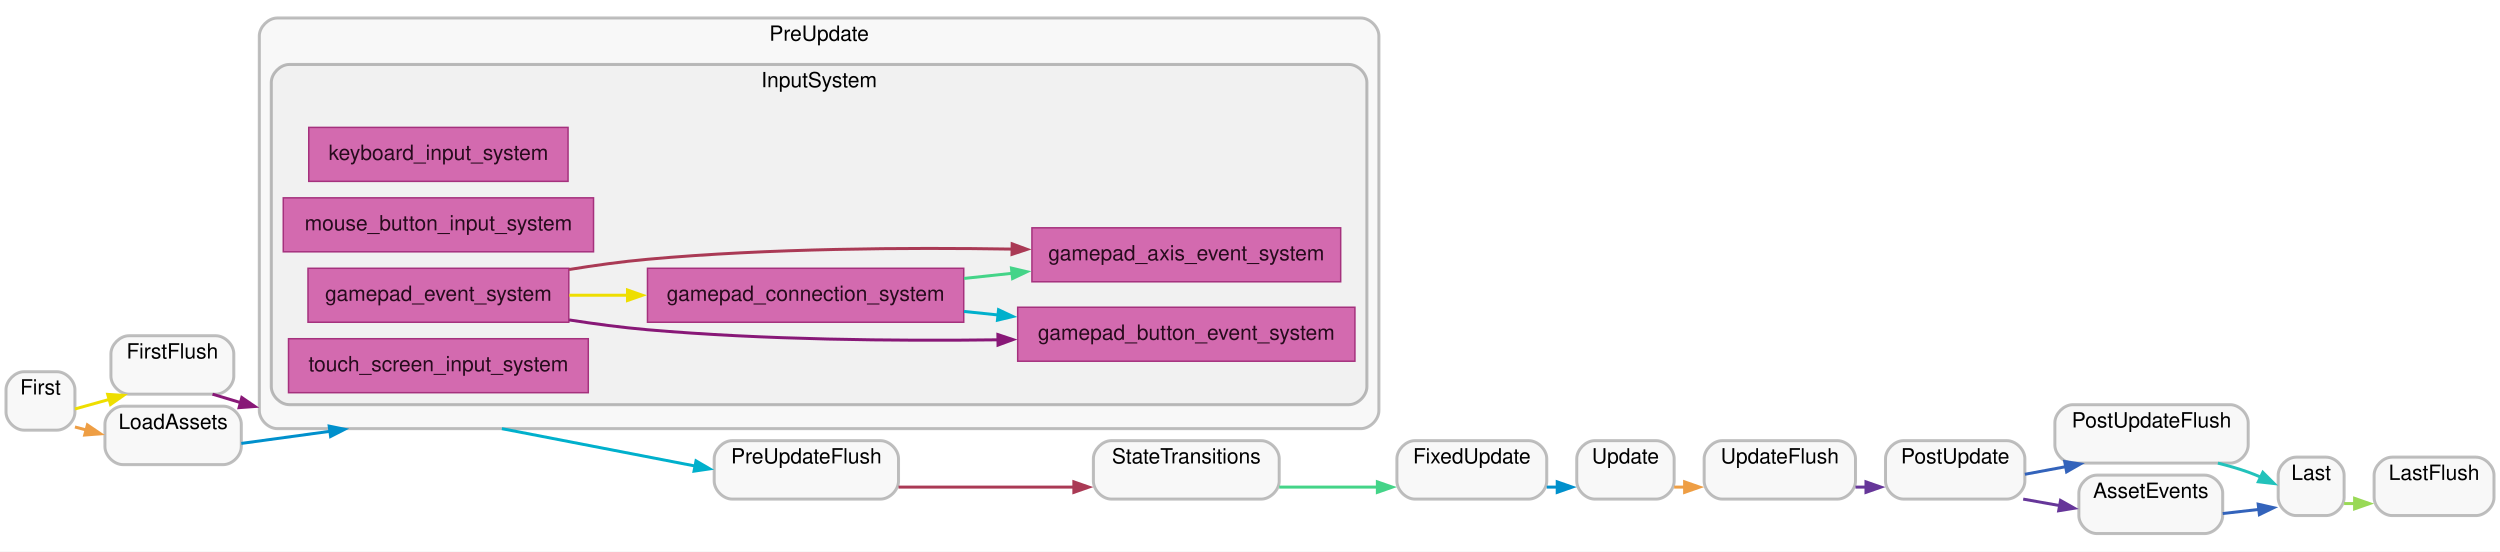
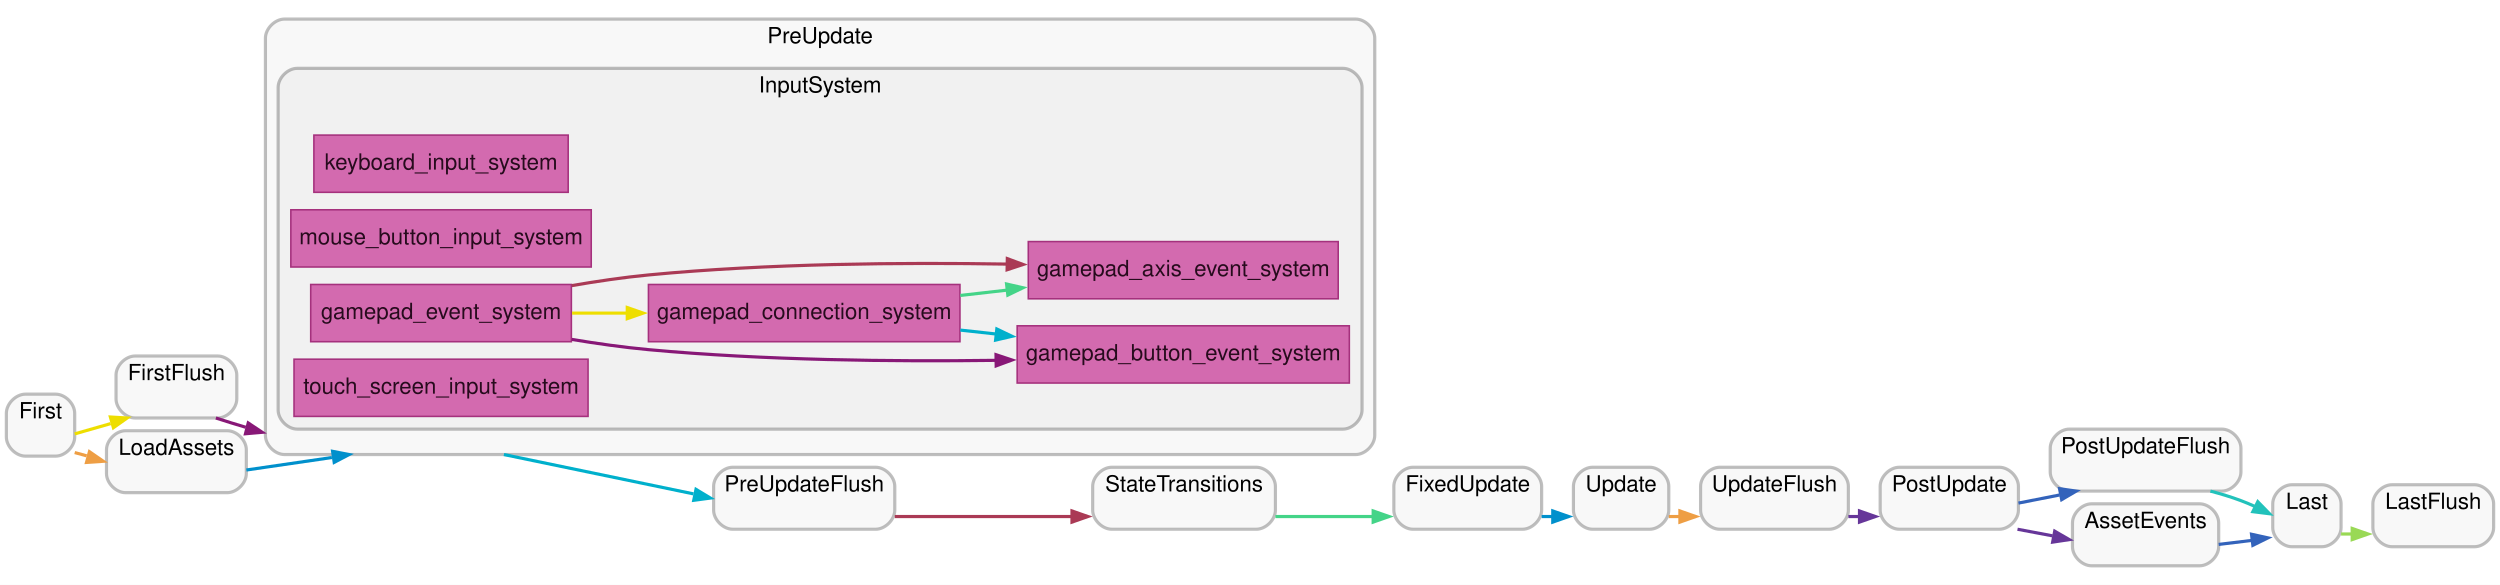
- <svg xmlns="http://www.w3.org/2000/svg" xmlns:xlink="http://www.w3.org/1999/xlink" width="1668pt" height="368pt" viewBox="0.00 0.00 1668.00 368.00">
+ <svg xmlns="http://www.w3.org/2000/svg" xmlns:xlink="http://www.w3.org/1999/xlink" width="1573pt" height="368pt" viewBox="0.00 0.00 1573.00 368.00">
  <g id="graph0" class="graph" transform="scale(1 1) rotate(0) translate(4 364)">
-     <polygon fill="white" stroke="none" points="-4,4 -4,-364 1664,-364 1664,4 -4,4" />
+     <polygon fill="white" stroke="none" points="-4,4 -4,-364 1569,-364 1569,4 -4,4" />
    <g id="clust1" class="cluster">
      <g id="a_clust1">
        <a xlink:title="Update">
-           <path fill="#000000" fill-opacity="0.031" stroke="#000000" stroke-width="2" stroke-opacity="0.251" d="M1060,-31C1060,-31 1101,-31 1101,-31 1107,-31 1113,-37 1113,-43 1113,-43 1113,-58 1113,-58 1113,-64 1107,-70 1101,-70 1101,-70 1060,-70 1060,-70 1054,-70 1048,-64 1048,-58 1048,-58 1048,-43 1048,-43 1048,-37 1054,-31 1060,-31" />
-           <text text-anchor="middle" x="1080.5" y="-54.8" font-family="Helvetica,sans-Serif" font-size="14.00">Update</text>
+           <path fill="#000000" fill-opacity="0.031" stroke="#000000" stroke-width="2" stroke-opacity="0.251" d="M998,-31C998,-31 1034,-31 1034,-31 1040,-31 1046,-37 1046,-43 1046,-43 1046,-58 1046,-58 1046,-64 1040,-70 1034,-70 1034,-70 998,-70 998,-70 992,-70 986,-64 986,-58 986,-58 986,-43 986,-43 986,-37 992,-31 998,-31" />
+           <text text-anchor="middle" x="1016" y="-54.8" font-family="Helvetica,sans-Serif" font-size="14.00">Update</text>
        </a>
      </g>
    </g>
    <g id="clust2" class="cluster">
      <g id="a_clust2">
        <a xlink:title="FirstFlush">
-           <path fill="#000000" fill-opacity="0.031" stroke="#000000" stroke-width="2" stroke-opacity="0.251" d="M82,-101C82,-101 140,-101 140,-101 146,-101 152,-107 152,-113 152,-113 152,-128 152,-128 152,-134 146,-140 140,-140 140,-140 82,-140 82,-140 76,-140 70,-134 70,-128 70,-128 70,-113 70,-113 70,-107 76,-101 82,-101" />
-           <text text-anchor="middle" x="111" y="-124.8" font-family="Helvetica,sans-Serif" font-size="14.00">FirstFlush</text>
+           <path fill="#000000" fill-opacity="0.031" stroke="#000000" stroke-width="2" stroke-opacity="0.251" d="M81,-101C81,-101 133,-101 133,-101 139,-101 145,-107 145,-113 145,-113 145,-128 145,-128 145,-134 139,-140 133,-140 133,-140 81,-140 81,-140 75,-140 69,-134 69,-128 69,-128 69,-113 69,-113 69,-107 75,-101 81,-101" />
+           <text text-anchor="middle" x="107" y="-124.8" font-family="Helvetica,sans-Serif" font-size="14.00">FirstFlush</text>
        </a>
      </g>
    </g>
    <g id="clust3" class="cluster">
      <g id="a_clust3">
        <a xlink:title="PreUpdateFlush">
-           <path fill="#000000" fill-opacity="0.031" stroke="#000000" stroke-width="2" stroke-opacity="0.251" d="M484.5,-31C484.5,-31 583.5,-31 583.5,-31 589.5,-31 595.5,-37 595.5,-43 595.5,-43 595.5,-58 595.5,-58 595.5,-64 589.5,-70 583.5,-70 583.5,-70 484.5,-70 484.5,-70 478.5,-70 472.5,-64 472.5,-58 472.5,-58 472.5,-43 472.5,-43 472.5,-37 478.5,-31 484.5,-31" />
-           <text text-anchor="middle" x="534" y="-54.8" font-family="Helvetica,sans-Serif" font-size="14.00">PreUpdateFlush</text>
+           <path fill="#000000" fill-opacity="0.031" stroke="#000000" stroke-width="2" stroke-opacity="0.251" d="M457,-31C457,-31 547,-31 547,-31 553,-31 559,-37 559,-43 559,-43 559,-58 559,-58 559,-64 553,-70 547,-70 547,-70 457,-70 457,-70 451,-70 445,-64 445,-58 445,-58 445,-43 445,-43 445,-37 451,-31 457,-31" />
+           <text text-anchor="middle" x="502" y="-54.8" font-family="Helvetica,sans-Serif" font-size="14.00">PreUpdateFlush</text>
        </a>
      </g>
    </g>
    <g id="clust4" class="cluster">
      <g id="a_clust4">
        <a xlink:title="UpdateFlush">
-           <path fill="#000000" fill-opacity="0.031" stroke="#000000" stroke-width="2" stroke-opacity="0.251" d="M1145,-31C1145,-31 1222,-31 1222,-31 1228,-31 1234,-37 1234,-43 1234,-43 1234,-58 1234,-58 1234,-64 1228,-70 1222,-70 1222,-70 1145,-70 1145,-70 1139,-70 1133,-64 1133,-58 1133,-58 1133,-43 1133,-43 1133,-37 1139,-31 1145,-31" />
-           <text text-anchor="middle" x="1183.5" y="-54.8" font-family="Helvetica,sans-Serif" font-size="14.00">UpdateFlush</text>
+           <path fill="#000000" fill-opacity="0.031" stroke="#000000" stroke-width="2" stroke-opacity="0.251" d="M1078,-31C1078,-31 1147,-31 1147,-31 1153,-31 1159,-37 1159,-43 1159,-43 1159,-58 1159,-58 1159,-64 1153,-70 1147,-70 1147,-70 1078,-70 1078,-70 1072,-70 1066,-64 1066,-58 1066,-58 1066,-43 1066,-43 1066,-37 1072,-31 1078,-31" />
+           <text text-anchor="middle" x="1112.5" y="-54.8" font-family="Helvetica,sans-Serif" font-size="14.00">UpdateFlush</text>
        </a>
      </g>
    </g>
    <g id="clust5" class="cluster">
      <g id="a_clust5">
        <a xlink:title="PostUpdateFlush">
-           <path fill="#000000" fill-opacity="0.031" stroke="#000000" stroke-width="2" stroke-opacity="0.251" d="M1379,-55C1379,-55 1484,-55 1484,-55 1490,-55 1496,-61 1496,-67 1496,-67 1496,-82 1496,-82 1496,-88 1490,-94 1484,-94 1484,-94 1379,-94 1379,-94 1373,-94 1367,-88 1367,-82 1367,-82 1367,-67 1367,-67 1367,-61 1373,-55 1379,-55" />
-           <text text-anchor="middle" x="1431.5" y="-78.8" font-family="Helvetica,sans-Serif" font-size="14.00">PostUpdateFlush</text>
+           <path fill="#000000" fill-opacity="0.031" stroke="#000000" stroke-width="2" stroke-opacity="0.251" d="M1298,-55C1298,-55 1394,-55 1394,-55 1400,-55 1406,-61 1406,-67 1406,-67 1406,-82 1406,-82 1406,-88 1400,-94 1394,-94 1394,-94 1298,-94 1298,-94 1292,-94 1286,-88 1286,-82 1286,-82 1286,-67 1286,-67 1286,-61 1292,-55 1298,-55" />
+           <text text-anchor="middle" x="1346" y="-78.8" font-family="Helvetica,sans-Serif" font-size="14.00">PostUpdateFlush</text>
        </a>
      </g>
    </g>
    <g id="clust6" class="cluster">
      <g id="a_clust6">
        <a xlink:title="LastFlush">
-           <path fill="#000000" fill-opacity="0.031" stroke="#000000" stroke-width="2" stroke-opacity="0.251" d="M1592,-20C1592,-20 1648,-20 1648,-20 1654,-20 1660,-26 1660,-32 1660,-32 1660,-47 1660,-47 1660,-53 1654,-59 1648,-59 1648,-59 1592,-59 1592,-59 1586,-59 1580,-53 1580,-47 1580,-47 1580,-32 1580,-32 1580,-26 1586,-20 1592,-20" />
-           <text text-anchor="middle" x="1620" y="-43.8" font-family="Helvetica,sans-Serif" font-size="14.00">LastFlush</text>
+           <path fill="#000000" fill-opacity="0.031" stroke="#000000" stroke-width="2" stroke-opacity="0.251" d="M1501,-20C1501,-20 1553,-20 1553,-20 1559,-20 1565,-26 1565,-32 1565,-32 1565,-47 1565,-47 1565,-53 1559,-59 1553,-59 1553,-59 1501,-59 1501,-59 1495,-59 1489,-53 1489,-47 1489,-47 1489,-32 1489,-32 1489,-26 1495,-20 1501,-20" />
+           <text text-anchor="middle" x="1527" y="-43.8" font-family="Helvetica,sans-Serif" font-size="14.00">LastFlush</text>
        </a>
      </g>
    </g>
    <g id="clust7" class="cluster">
      <g id="a_clust7">
        <a xlink:title="First">
-           <path fill="#000000" fill-opacity="0.031" stroke="#000000" stroke-width="2" stroke-opacity="0.251" d="M12,-77C12,-77 34,-77 34,-77 40,-77 46,-83 46,-89 46,-89 46,-104 46,-104 46,-110 40,-116 34,-116 34,-116 12,-116 12,-116 6,-116 0,-110 0,-104 0,-104 0,-89 0,-89 0,-83 6,-77 12,-77" />
-           <text text-anchor="middle" x="23" y="-100.8" font-family="Helvetica,sans-Serif" font-size="14.00">First</text>
+           <path fill="#000000" fill-opacity="0.031" stroke="#000000" stroke-width="2" stroke-opacity="0.251" d="M12,-77C12,-77 31,-77 31,-77 37,-77 43,-83 43,-89 43,-89 43,-104 43,-104 43,-110 37,-116 31,-116 31,-116 12,-116 12,-116 6,-116 0,-110 0,-104 0,-104 0,-89 0,-89 0,-83 6,-77 12,-77" />
+           <text text-anchor="middle" x="21.5" y="-100.8" font-family="Helvetica,sans-Serif" font-size="14.00">First</text>
        </a>
      </g>
    </g>
    <g id="clust8" class="cluster">
      <g id="a_clust8">
        <a xlink:title="PreUpdate">
-           <path fill="#000000" fill-opacity="0.031" stroke="#000000" stroke-width="2" stroke-opacity="0.251" d="M181,-78C181,-78 904,-78 904,-78 910,-78 916,-84 916,-90 916,-90 916,-340 916,-340 916,-346 910,-352 904,-352 904,-352 181,-352 181,-352 175,-352 169,-346 169,-340 169,-340 169,-90 169,-90 169,-84 175,-78 181,-78" />
-           <text text-anchor="middle" x="542.5" y="-336.8" font-family="Helvetica,sans-Serif" font-size="14.00">PreUpdate</text>
+           <path fill="#000000" fill-opacity="0.031" stroke="#000000" stroke-width="2" stroke-opacity="0.251" d="M175,-78C175,-78 849,-78 849,-78 855,-78 861,-84 861,-90 861,-90 861,-340 861,-340 861,-346 855,-352 849,-352 849,-352 175,-352 175,-352 169,-352 163,-346 163,-340 163,-340 163,-90 163,-90 163,-84 169,-78 175,-78" />
+           <text text-anchor="middle" x="512" y="-336.8" font-family="Helvetica,sans-Serif" font-size="14.00">PreUpdate</text>
        </a>
      </g>
    </g>
    <g id="clust9" class="cluster">
      <g id="a_clust9">
        <a xlink:title="InputSystem">
-           <path fill="#000000" fill-opacity="0.031" stroke="#000000" stroke-width="2" stroke-opacity="0.251" d="M189,-94C189,-94 896,-94 896,-94 902,-94 908,-100 908,-106 908,-106 908,-309 908,-309 908,-315 902,-321 896,-321 896,-321 189,-321 189,-321 183,-321 177,-315 177,-309 177,-309 177,-106 177,-106 177,-100 183,-94 189,-94" />
-           <text text-anchor="middle" x="542.5" y="-305.8" font-family="Helvetica,sans-Serif" font-size="14.00">InputSystem</text>
+           <path fill="#000000" fill-opacity="0.031" stroke="#000000" stroke-width="2" stroke-opacity="0.251" d="M183,-94C183,-94 841,-94 841,-94 847,-94 853,-100 853,-106 853,-106 853,-309 853,-309 853,-315 847,-321 841,-321 841,-321 183,-321 183,-321 177,-321 171,-315 171,-309 171,-309 171,-106 171,-106 171,-100 177,-94 183,-94" />
+           <text text-anchor="middle" x="512" y="-305.8" font-family="Helvetica,sans-Serif" font-size="14.00">InputSystem</text>
        </a>
      </g>
    </g>
    <g id="clust10" class="cluster">
      <g id="a_clust10">
        <a xlink:title="StateTransitions">
-           <path fill="#000000" fill-opacity="0.031" stroke="#000000" stroke-width="2" stroke-opacity="0.251" d="M737.5,-31C737.5,-31 837.5,-31 837.5,-31 843.5,-31 849.5,-37 849.5,-43 849.5,-43 849.5,-58 849.5,-58 849.5,-64 843.5,-70 837.5,-70 837.5,-70 737.5,-70 737.5,-70 731.5,-70 725.5,-64 725.5,-58 725.5,-58 725.5,-43 725.5,-43 725.5,-37 731.5,-31 737.5,-31" />
-           <text text-anchor="middle" x="787.5" y="-54.8" font-family="Helvetica,sans-Serif" font-size="14.00">StateTransitions</text>
+           <path fill="#000000" fill-opacity="0.031" stroke="#000000" stroke-width="2" stroke-opacity="0.251" d="M695.5,-31C695.5,-31 786.5,-31 786.5,-31 792.5,-31 798.5,-37 798.5,-43 798.5,-43 798.5,-58 798.5,-58 798.5,-64 792.5,-70 786.5,-70 786.5,-70 695.5,-70 695.5,-70 689.5,-70 683.5,-64 683.5,-58 683.5,-58 683.5,-43 683.5,-43 683.5,-37 689.5,-31 695.5,-31" />
+           <text text-anchor="middle" x="741" y="-54.8" font-family="Helvetica,sans-Serif" font-size="14.00">StateTransitions</text>
        </a>
      </g>
    </g>
    <g id="clust11" class="cluster">
      <g id="a_clust11">
        <a xlink:title="FixedUpdate">
-           <path fill="#000000" fill-opacity="0.031" stroke="#000000" stroke-width="2" stroke-opacity="0.251" d="M940,-31C940,-31 1016,-31 1016,-31 1022,-31 1028,-37 1028,-43 1028,-43 1028,-58 1028,-58 1028,-64 1022,-70 1016,-70 1016,-70 940,-70 940,-70 934,-70 928,-64 928,-58 928,-58 928,-43 928,-43 928,-37 934,-31 940,-31" />
-           <text text-anchor="middle" x="978" y="-54.8" font-family="Helvetica,sans-Serif" font-size="14.00">FixedUpdate</text>
+           <path fill="#000000" fill-opacity="0.031" stroke="#000000" stroke-width="2" stroke-opacity="0.251" d="M885,-31C885,-31 954,-31 954,-31 960,-31 966,-37 966,-43 966,-43 966,-58 966,-58 966,-64 960,-70 954,-70 954,-70 885,-70 885,-70 879,-70 873,-64 873,-58 873,-58 873,-43 873,-43 873,-37 879,-31 885,-31" />
+           <text text-anchor="middle" x="919.5" y="-54.8" font-family="Helvetica,sans-Serif" font-size="14.00">FixedUpdate</text>
        </a>
      </g>
    </g>
    <g id="clust12" class="cluster">
      <g id="a_clust12">
        <a xlink:title="PostUpdate">
-           <path fill="#000000" fill-opacity="0.031" stroke="#000000" stroke-width="2" stroke-opacity="0.251" d="M1266,-31C1266,-31 1335,-31 1335,-31 1341,-31 1347,-37 1347,-43 1347,-43 1347,-58 1347,-58 1347,-64 1341,-70 1335,-70 1335,-70 1266,-70 1266,-70 1260,-70 1254,-64 1254,-58 1254,-58 1254,-43 1254,-43 1254,-37 1260,-31 1266,-31" />
-           <text text-anchor="middle" x="1300.5" y="-54.8" font-family="Helvetica,sans-Serif" font-size="14.00">PostUpdate</text>
+           <path fill="#000000" fill-opacity="0.031" stroke="#000000" stroke-width="2" stroke-opacity="0.251" d="M1191,-31C1191,-31 1254,-31 1254,-31 1260,-31 1266,-37 1266,-43 1266,-43 1266,-58 1266,-58 1266,-64 1260,-70 1254,-70 1254,-70 1191,-70 1191,-70 1185,-70 1179,-64 1179,-58 1179,-58 1179,-43 1179,-43 1179,-37 1185,-31 1191,-31" />
+           <text text-anchor="middle" x="1222.5" y="-54.8" font-family="Helvetica,sans-Serif" font-size="14.00">PostUpdate</text>
        </a>
      </g>
    </g>
    <g id="clust13" class="cluster">
      <g id="a_clust13">
        <a xlink:title="Last">
-           <path fill="#000000" fill-opacity="0.031" stroke="#000000" stroke-width="2" stroke-opacity="0.251" d="M1528,-20C1528,-20 1548,-20 1548,-20 1554,-20 1560,-26 1560,-32 1560,-32 1560,-47 1560,-47 1560,-53 1554,-59 1548,-59 1548,-59 1528,-59 1528,-59 1522,-59 1516,-53 1516,-47 1516,-47 1516,-32 1516,-32 1516,-26 1522,-20 1528,-20" />
-           <text text-anchor="middle" x="1538" y="-43.8" font-family="Helvetica,sans-Serif" font-size="14.00">Last</text>
+           <path fill="#000000" fill-opacity="0.031" stroke="#000000" stroke-width="2" stroke-opacity="0.251" d="M1438,-20C1438,-20 1457,-20 1457,-20 1463,-20 1469,-26 1469,-32 1469,-32 1469,-47 1469,-47 1469,-53 1463,-59 1457,-59 1457,-59 1438,-59 1438,-59 1432,-59 1426,-53 1426,-47 1426,-47 1426,-32 1426,-32 1426,-26 1432,-20 1438,-20" />
+           <text text-anchor="middle" x="1447.5" y="-43.8" font-family="Helvetica,sans-Serif" font-size="14.00">Last</text>
        </a>
      </g>
    </g>
    <g id="clust14" class="cluster">
      <g id="a_clust14">
        <a xlink:title="LoadAssets">
-           <path fill="#000000" fill-opacity="0.031" stroke="#000000" stroke-width="2" stroke-opacity="0.251" d="M78,-54C78,-54 145,-54 145,-54 151,-54 157,-60 157,-66 157,-66 157,-81 157,-81 157,-87 151,-93 145,-93 145,-93 78,-93 78,-93 72,-93 66,-87 66,-81 66,-81 66,-66 66,-66 66,-60 72,-54 78,-54" />
-           <text text-anchor="middle" x="111.5" y="-77.8" font-family="Helvetica,sans-Serif" font-size="14.00">LoadAssets</text>
+           <path fill="#000000" fill-opacity="0.031" stroke="#000000" stroke-width="2" stroke-opacity="0.251" d="M75,-54C75,-54 139,-54 139,-54 145,-54 151,-60 151,-66 151,-66 151,-81 151,-81 151,-87 145,-93 139,-93 139,-93 75,-93 75,-93 69,-93 63,-87 63,-81 63,-81 63,-66 63,-66 63,-60 69,-54 75,-54" />
+           <text text-anchor="middle" x="107" y="-77.8" font-family="Helvetica,sans-Serif" font-size="14.00">LoadAssets</text>
        </a>
      </g>
    </g>
    <g id="clust15" class="cluster">
      <g id="a_clust15">
        <a xlink:title="AssetEvents">
-           <path fill="#000000" fill-opacity="0.031" stroke="#000000" stroke-width="2" stroke-opacity="0.251" d="M1395,-8C1395,-8 1467,-8 1467,-8 1473,-8 1479,-14 1479,-20 1479,-20 1479,-35 1479,-35 1479,-41 1473,-47 1467,-47 1467,-47 1395,-47 1395,-47 1389,-47 1383,-41 1383,-35 1383,-35 1383,-20 1383,-20 1383,-14 1389,-8 1395,-8" />
-           <text text-anchor="middle" x="1431" y="-31.8" font-family="Helvetica,sans-Serif" font-size="14.00">AssetEvents</text>
+           <path fill="#000000" fill-opacity="0.031" stroke="#000000" stroke-width="2" stroke-opacity="0.251" d="M1312,-8C1312,-8 1380,-8 1380,-8 1386,-8 1392,-14 1392,-20 1392,-20 1392,-35 1392,-35 1392,-41 1386,-47 1380,-47 1380,-47 1312,-47 1312,-47 1306,-47 1300,-41 1300,-35 1300,-35 1300,-20 1300,-20 1300,-14 1306,-8 1312,-8" />
+           <text text-anchor="middle" x="1346" y="-31.8" font-family="Helvetica,sans-Serif" font-size="14.00">AssetEvents</text>
        </a>
      </g>
    </g>
    <g id="edge7" class="edge">
      <g id="a_edge7">
        <a xlink:title="Update → UpdateFlush">
-           <path fill="none" stroke="#ee9e44" stroke-width="2" d="M1113,-39C1115.35,-39 1117.77,-39 1120.22,-39" />
-           <polygon fill="#ee9e44" stroke="#ee9e44" stroke-width="2" points="1119.97,-42.5 1129.97,-39 1119.97,-35.5 1119.97,-42.5" />
+           <path fill="none" stroke="#ee9e44" stroke-width="2" d="M1046,-39C1048.33,-39 1050.74,-39 1053.18,-39" />
+           <polygon fill="#ee9e44" stroke="#ee9e44" stroke-width="2" points="1053,-42.5 1063,-39 1053,-35.5 1053,-42.5" />
        </a>
      </g>
    </g>
    <g id="edge2" class="edge">
      <g id="a_edge2">
        <a xlink:title="FirstFlush → PreUpdate">
-           <path fill="none" stroke="#881877" stroke-width="2" d="M137.79,-101C144.29,-99.01 151.01,-96.98 156.59,-95.35" />
-           <polygon fill="#881877" stroke="#881877" stroke-width="2" points="157.33,-98.77 166.08,-92.79 155.51,-92.02 157.33,-98.77" />
+           <path fill="none" stroke="#881877" stroke-width="2" d="M131.83,-101C138.17,-98.94 144.86,-96.84 150.66,-95.15" />
+           <polygon fill="#881877" stroke="#881877" stroke-width="2" points="152.18,-97.86 161,-92 150.45,-91.08 152.18,-97.86" />
        </a>
      </g>
    </g>
    <g id="edge4" class="edge">
      <g id="a_edge4">
        <a xlink:title="PreUpdateFlush → StateTransitions">
-           <path fill="none" stroke="#aa3a55" stroke-width="2" d="M595.5,-39C630.76,-39 675.37,-39 712.61,-39" />
-           <polygon fill="#aa3a55" stroke="#aa3a55" stroke-width="2" points="712.48,-42.5 722.48,-39 712.48,-35.5 712.48,-42.5" />
+           <path fill="none" stroke="#aa3a55" stroke-width="2" d="M559,-39C592.4,-39 635.07,-39 670.54,-39" />
+           <polygon fill="#aa3a55" stroke="#aa3a55" stroke-width="2" points="670.5,-42.5 680.5,-39 670.5,-35.5 670.5,-42.5" />
        </a>
      </g>
    </g>
    <g id="edge8" class="edge">
      <g id="a_edge8">
        <a xlink:title="UpdateFlush → PostUpdate">
-           <path fill="none" stroke="#663699" stroke-width="2" d="M1234,-39C1236.43,-39 1238.88,-39 1241.32,-39" />
-           <polygon fill="#663699" stroke="#663699" stroke-width="2" points="1240.98,-42.5 1250.98,-39 1240.98,-35.5 1240.98,-42.5" />
+           <path fill="none" stroke="#663699" stroke-width="2" d="M1159,-39C1161.32,-39 1163.66,-39 1166,-39" />
+           <polygon fill="#663699" stroke="#663699" stroke-width="2" points="1166,-42.5 1176,-39 1166,-35.5 1166,-42.5" />
        </a>
      </g>
    </g>
    <g id="edge10" class="edge">
      <g id="a_edge10">
        <a xlink:title="PostUpdateFlush → Last">
-           <path fill="none" stroke="#22c2bb" stroke-width="2" d="M1475.78,-55C1482.63,-53.3 1489.57,-51.31 1496,-49 1498.73,-48.02 1501.5,-46.9 1504.26,-45.7" />
-           <polygon fill="#22c2bb" stroke="#22c2bb" stroke-width="2" points="1505.77,-48.85 1513.27,-41.38 1502.74,-42.54 1505.77,-48.85" />
+           <path fill="none" stroke="#22c2bb" stroke-width="2" d="M1386.78,-55C1393.29,-53.29 1399.89,-51.29 1406,-49 1408.84,-47.94 1411.73,-46.72 1414.59,-45.42" />
+           <polygon fill="#22c2bb" stroke="#22c2bb" stroke-width="2" points="1416.6,-48.33 1424,-40.75 1413.49,-42.06 1416.6,-48.33" />
        </a>
      </g>
    </g>
    <g id="edge1" class="edge">
      <g id="a_edge1">
        <a xlink:title="First → FirstFlush">
-           <path fill="none" stroke="#eede00" stroke-width="2" d="M46,-91.14C53.02,-93.1 61.02,-95.33 68.95,-97.54" />
-           <polygon fill="#eede00" stroke="#eede00" stroke-width="2" points="67.85,-100.87 78.43,-100.19 69.74,-94.13 67.85,-100.87" />
+           <path fill="none" stroke="#eede00" stroke-width="2" d="M43,-91C49.88,-92.97 57.78,-95.22 65.61,-97.46" />
+           <polygon fill="#eede00" stroke="#eede00" stroke-width="2" points="65.44,-101.62 76.01,-101 67.36,-94.89 65.44,-101.62" />
        </a>
      </g>
    </g>
    <g id="edge18" class="edge">
      <g id="a_edge18">
        <a xlink:title="First → LoadAssets">
-           <path fill="none" stroke="#ee9e44" stroke-width="2" d="M46,-79.12C48.46,-78.46 51.05,-77.77 53.71,-77.05" />
-           <polygon fill="#ee9e44" stroke="#ee9e44" stroke-width="2" points="54.32,-80.51 63.08,-74.55 52.51,-73.75 54.32,-80.51" />
+           <path fill="none" stroke="#ee9e44" stroke-width="2" d="M43,-79.25C45.41,-78.59 47.94,-77.9 50.55,-77.18" />
+           <polygon fill="#ee9e44" stroke="#ee9e44" stroke-width="2" points="52.28,-79.79 61,-73.77 50.43,-73.04 52.28,-79.79" />
        </a>
      </g>
    </g>
    <g id="edge3" class="edge">
      <g id="a_edge3">
        <a xlink:title="PreUpdate → PreUpdateFlush">
-           <path fill="none" stroke="#00b0cc" stroke-width="2" d="M330.86,-78C366.2,-71.16 417.88,-61.17 460.07,-53.01" />
-           <polygon fill="#00b0cc" stroke="#00b0cc" stroke-width="2" points="460.38,-56.51 469.53,-51.18 459.05,-49.64 460.38,-56.51" />
+           <path fill="none" stroke="#00b0cc" stroke-width="2" d="M313.05,-78C345.68,-71.23 393.23,-61.36 432.34,-53.25" />
+           <polygon fill="#00b0cc" stroke="#00b0cc" stroke-width="2" points="433.92,-56.08 443,-50.62 432.5,-49.22 433.92,-56.08" />
        </a>
      </g>
    </g>
    <g id="node10" class="node">
      <g id="a_node10">
        <a xlink:title="bevy_input::keyboard::keyboard_input_system">
-           <polygon fill="#d36aaf" stroke="#a5317d" points="375,-279 202,-279 202,-243 375,-243 375,-279" />
-           <text text-anchor="middle" x="288.5" y="-257.3" font-family="Helvetica,sans-Serif" font-size="14.00" fill="#270b1d">keyboard_input_system</text>
+           <polygon fill="#d36aaf" stroke="#a5317d" points="353.5,-279 193.5,-279 193.5,-243 353.5,-243 353.5,-279" />
+           <text text-anchor="middle" x="273.5" y="-257.3" font-family="Helvetica,sans-Serif" font-size="14.00" fill="#270b1d">keyboard_input_system</text>
        </a>
      </g>
    </g>
    <g id="node11" class="node">
      <g id="a_node11">
        <a xlink:title="bevy_input::mouse::mouse_button_input_system">
-           <polygon fill="#d36aaf" stroke="#a5317d" points="392,-232 185,-232 185,-196 392,-196 392,-232" />
-           <text text-anchor="middle" x="288.5" y="-210.3" font-family="Helvetica,sans-Serif" font-size="14.00" fill="#270b1d">mouse_button_input_system</text>
+           <polygon fill="#d36aaf" stroke="#a5317d" points="368,-232 179,-232 179,-196 368,-196 368,-232" />
+           <text text-anchor="middle" x="273.5" y="-210.3" font-family="Helvetica,sans-Serif" font-size="14.00" fill="#270b1d">mouse_button_input_system</text>
        </a>
      </g>
    </g>
    <g id="node12" class="node">
      <g id="a_node12">
        <a xlink:title="bevy_input::gamepad::gamepad_event_system">
-           <polygon fill="#d36aaf" stroke="#a5317d" points="375.5,-185 201.5,-185 201.5,-149 375.5,-149 375.5,-185" />
-           <text text-anchor="middle" x="288.5" y="-163.3" font-family="Helvetica,sans-Serif" font-size="14.00" fill="#270b1d">gamepad_event_system</text>
+           <polygon fill="#d36aaf" stroke="#a5317d" points="355.5,-185 191.5,-185 191.5,-149 355.5,-149 355.5,-185" />
+           <text text-anchor="middle" x="273.5" y="-163.3" font-family="Helvetica,sans-Serif" font-size="14.00" fill="#270b1d">gamepad_event_system</text>
        </a>
      </g>
    </g>
    <g id="node13" class="node">
      <g id="a_node13">
        <a xlink:title="bevy_input::gamepad::gamepad_connection_system">
-           <polygon fill="#d36aaf" stroke="#a5317d" points="639,-185 428,-185 428,-149 639,-149 639,-185" />
-           <text text-anchor="middle" x="533.5" y="-163.3" font-family="Helvetica,sans-Serif" font-size="14.00" fill="#270b1d">gamepad_connection_system</text>
+           <polygon fill="#d36aaf" stroke="#a5317d" points="600,-185 404,-185 404,-149 600,-149 600,-185" />
+           <text text-anchor="middle" x="502" y="-163.3" font-family="Helvetica,sans-Serif" font-size="14.00" fill="#270b1d">gamepad_connection_system</text>
        </a>
      </g>
    </g>
    <g id="edge12" class="edge">
      <g id="a_edge12">
        <a xlink:title="SystemTypeSet(gamepad_event_system&quot;) → gamepad_connection_system">
-           <path fill="none" stroke="#eede00" stroke-width="2" d="M375.86,-167C388.57,-167 401.85,-167 415.06,-167" />
-           <polygon fill="#eede00" stroke="#eede00" stroke-width="2" points="414.66,-170.5 424.66,-167 414.66,-163.5 414.66,-170.5" />
+           <path fill="none" stroke="#eede00" stroke-width="2" d="M355.95,-167C367.31,-167 379.14,-167 390.92,-167" />
+           <polygon fill="#eede00" stroke="#eede00" stroke-width="2" points="390.67,-170.5 400.67,-167 390.67,-163.5 390.67,-170.5" />
        </a>
      </g>
    </g>
    <g id="node14" class="node">
      <g id="a_node14">
        <a xlink:title="bevy_input::gamepad::gamepad_button_event_system">
-           <polygon fill="#d36aaf" stroke="#a5317d" points="900,-159 675,-159 675,-123 900,-123 900,-159" />
-           <text text-anchor="middle" x="787.5" y="-137.3" font-family="Helvetica,sans-Serif" font-size="14.00" fill="#270b1d">gamepad_button_event_system</text>
+           <polygon fill="#d36aaf" stroke="#a5317d" points="845,-159 636,-159 636,-123 845,-123 845,-159" />
+           <text text-anchor="middle" x="740.5" y="-137.3" font-family="Helvetica,sans-Serif" font-size="14.00" fill="#270b1d">gamepad_button_event_system</text>
        </a>
      </g>
    </g>
    <g id="edge13" class="edge">
      <g id="a_edge13">
        <a xlink:title="SystemTypeSet(gamepad_event_system&quot;) → gamepad_button_event_system">
-           <path fill="none" stroke="#881877" stroke-width="2" d="M375.68,-150.55C392.94,-147.86 411,-145.47 428,-144 505.64,-137.27 593.09,-136.41 662.18,-137.28" />
-           <polygon fill="#881877" stroke="#881877" stroke-width="2" points="661.79,-140.77 671.84,-137.42 661.89,-133.77 661.79,-140.77" />
+           <path fill="none" stroke="#881877" stroke-width="2" d="M355.73,-150.44C371.67,-147.79 388.31,-145.45 404,-144 476.59,-137.28 558.39,-136.41 623.05,-137.28" />
+           <polygon fill="#881877" stroke="#881877" stroke-width="2" points="622.69,-140.82 632.75,-137.48 622.8,-133.82 622.69,-140.82" />
        </a>
      </g>
    </g>
    <g id="node15" class="node">
      <g id="a_node15">
        <a xlink:title="bevy_input::gamepad::gamepad_axis_event_system">
-           <polygon fill="#d36aaf" stroke="#a5317d" points="890.5,-212 684.5,-212 684.5,-176 890.5,-176 890.5,-212" />
-           <text text-anchor="middle" x="787.5" y="-190.3" font-family="Helvetica,sans-Serif" font-size="14.00" fill="#270b1d">gamepad_axis_event_system</text>
+           <polygon fill="#d36aaf" stroke="#a5317d" points="838,-212 643,-212 643,-176 838,-176 838,-212" />
+           <text text-anchor="middle" x="740.5" y="-190.3" font-family="Helvetica,sans-Serif" font-size="14.00" fill="#270b1d">gamepad_axis_event_system</text>
        </a>
      </g>
    </g>
    <g id="edge15" class="edge">
      <g id="a_edge15">
        <a xlink:title="SystemTypeSet(gamepad_event_system&quot;) → gamepad_axis_event_system">
-           <path fill="none" stroke="#aa3a55" stroke-width="2" d="M375.65,-184.17C392.92,-186.98 410.99,-189.47 428,-191 509.12,-198.32 600.98,-198.94 671.4,-197.8" />
-           <polygon fill="#aa3a55" stroke="#aa3a55" stroke-width="2" points="671.33,-201.3 681.27,-197.62 671.21,-194.3 671.33,-201.3" />
+           <path fill="none" stroke="#aa3a55" stroke-width="2" d="M355.71,-184.29C371.65,-187.04 388.3,-189.49 404,-191 479.15,-198.24 564.2,-198.92 629.87,-197.83" />
+           <polygon fill="#aa3a55" stroke="#aa3a55" stroke-width="2" points="629.8,-201.27 639.73,-197.58 629.67,-194.27 629.8,-201.27" />
        </a>
      </g>
    </g>
    <g id="edge14" class="edge">
      <g id="a_edge14">
        <a xlink:title="SystemTypeSet(gamepad_connection_system&quot;) → gamepad_button_event_system">
-           <path fill="none" stroke="#00b0cc" stroke-width="2" d="M639.18,-156.2C646.72,-155.42 654.36,-154.63 661.99,-153.85" />
-           <polygon fill="#00b0cc" stroke="#00b0cc" stroke-width="2" points="662.22,-157.34 671.8,-152.83 661.5,-150.38 662.22,-157.34" />
+           <path fill="none" stroke="#00b0cc" stroke-width="2" d="M600.22,-156.31C607.73,-155.49 615.35,-154.65 622.97,-153.81" />
+           <polygon fill="#00b0cc" stroke="#00b0cc" stroke-width="2" points="623.2,-156.98 632.75,-152.41 622.43,-150.02 623.2,-156.98" />
        </a>
      </g>
    </g>
    <g id="edge16" class="edge">
      <g id="a_edge16">
        <a xlink:title="SystemTypeSet(gamepad_connection_system&quot;) → gamepad_axis_event_system">
-           <path fill="none" stroke="#44d488" stroke-width="2" d="M639.18,-178.22C649.87,-179.36 660.78,-180.53 671.57,-181.69" />
-           <polygon fill="#44d488" stroke="#44d488" stroke-width="2" points="670.84,-185.13 681.16,-182.71 671.59,-178.17 670.84,-185.13" />
+           <path fill="none" stroke="#44d488" stroke-width="2" d="M600.22,-178.1C609.96,-179.21 619.9,-180.35 629.76,-181.47" />
+           <polygon fill="#44d488" stroke="#44d488" stroke-width="2" points="629.33,-185.29 639.66,-182.94 630.12,-178.33 629.33,-185.29" />
        </a>
      </g>
    </g>
    <g id="node16" class="node">
      <g id="a_node16">
        <a xlink:title="bevy_input::touch::touch_screen_input_system">
-           <polygon fill="#d36aaf" stroke="#a5317d" points="388.5,-138 188.5,-138 188.5,-102 388.5,-102 388.5,-138" />
-           <text text-anchor="middle" x="288.5" y="-116.3" font-family="Helvetica,sans-Serif" font-size="14.00" fill="#270b1d">touch_screen_input_system</text>
+           <polygon fill="#d36aaf" stroke="#a5317d" points="366,-138 181,-138 181,-102 366,-102 366,-138" />
+           <text text-anchor="middle" x="273.5" y="-116.3" font-family="Helvetica,sans-Serif" font-size="14.00" fill="#270b1d">touch_screen_input_system</text>
        </a>
      </g>
    </g>
    <g id="edge5" class="edge">
      <g id="a_edge5">
        <a xlink:title="StateTransitions → FixedUpdate">
-           <path fill="none" stroke="#44d488" stroke-width="2" d="M849.5,-39C870.51,-39 894.04,-39 915.12,-39" />
-           <polygon fill="#44d488" stroke="#44d488" stroke-width="2" points="914.98,-42.5 924.98,-39 914.98,-35.5 914.98,-42.5" />
+           <path fill="none" stroke="#44d488" stroke-width="2" d="M798.5,-39C818.27,-39 840.46,-39 860.29,-39" />
+           <polygon fill="#44d488" stroke="#44d488" stroke-width="2" points="860,-42.5 870,-39 860,-35.5 860,-42.5" />
        </a>
      </g>
    </g>
    <g id="edge6" class="edge">
      <g id="a_edge6">
        <a xlink:title="FixedUpdate → Update">
-           <path fill="none" stroke="#0090cc" stroke-width="2" d="M1028,-39C1030.37,-39 1032.75,-39 1035.11,-39" />
-           <polygon fill="#0090cc" stroke="#0090cc" stroke-width="2" points="1034.98,-42.5 1044.98,-39 1034.98,-35.5 1034.98,-42.5" />
+           <path fill="none" stroke="#0090cc" stroke-width="2" d="M966,-39C968.35,-39 970.7,-39 973.03,-39" />
+           <polygon fill="#0090cc" stroke="#0090cc" stroke-width="2" points="973,-42.5 983,-39 973,-35.5 973,-42.5" />
        </a>
      </g>
    </g>
    <g id="edge9" class="edge">
      <g id="a_edge9">
        <a xlink:title="PostUpdate → PostUpdateFlush">
-           <path fill="none" stroke="#3363bb" stroke-width="2" d="M1347,-47.56C1355.83,-49.2 1365.16,-50.94 1374.26,-52.63" />
-           <polygon fill="#3363bb" stroke="#3363bb" stroke-width="2" points="1373.56,-56.06 1384.04,-54.45 1374.84,-49.18 1373.56,-56.06" />
+           <path fill="none" stroke="#3363bb" stroke-width="2" d="M1266,-47.46C1274.36,-49.1 1283.22,-50.85 1291.87,-52.55" />
+           <polygon fill="#3363bb" stroke="#3363bb" stroke-width="2" points="1291.86,-56.51 1302.35,-55 1293.21,-49.64 1291.86,-56.51" />
        </a>
      </g>
    </g>
    <g id="edge19" class="edge">
      <g id="a_edge19">
        <a xlink:title="PostUpdate → AssetEvents">
-           <path fill="none" stroke="#663699" stroke-width="2" d="M1345.87,-31C1353.84,-29.58 1362.26,-28.08 1370.57,-26.6" />
-           <polygon fill="#663699" stroke="#663699" stroke-width="2" points="1370.79,-30.11 1380.02,-24.91 1369.56,-23.22 1370.79,-30.11" />
+           <path fill="none" stroke="#663699" stroke-width="2" d="M1265.41,-31C1272.54,-29.66 1280.04,-28.25 1287.48,-26.84" />
+           <polygon fill="#663699" stroke="#663699" stroke-width="2" points="1288.82,-29.78 1298,-24.48 1287.53,-22.9 1288.82,-29.78" />
        </a>
      </g>
    </g>
    <g id="edge11" class="edge">
      <g id="a_edge11">
        <a xlink:title="Last → LastFlush">
-           <path fill="none" stroke="#99d955" stroke-width="2" d="M1560,-28C1562.31,-28 1564.74,-28 1567.23,-28" />
-           <polygon fill="#99d955" stroke="#99d955" stroke-width="2" points="1566.98,-31.5 1576.98,-28 1566.98,-24.5 1566.98,-31.5" />
+           <path fill="none" stroke="#99d955" stroke-width="2" d="M1469,-28C1471.33,-28 1473.78,-28 1476.29,-28" />
+           <polygon fill="#99d955" stroke="#99d955" stroke-width="2" points="1476,-31.5 1486,-28 1476,-24.5 1476,-31.5" />
        </a>
      </g>
    </g>
    <g id="edge17" class="edge">
      <g id="a_edge17">
        <a xlink:title="LoadAssets → PreUpdate">
-           <path fill="none" stroke="#0090cc" stroke-width="2" d="M157,-68.15C175.01,-70.62 196.2,-73.52 216.21,-76.25" />
-           <polygon fill="#0090cc" stroke="#0090cc" stroke-width="2" points="215.62,-79.7 226,-77.59 216.57,-72.77 215.62,-79.7" />
+           <path fill="none" stroke="#0090cc" stroke-width="2" d="M151,-68.27C167.45,-70.67 186.63,-73.47 204.83,-76.13" />
+           <polygon fill="#0090cc" stroke="#0090cc" stroke-width="2" points="205.27,-80.02 215.67,-78 206.28,-73.09 205.27,-80.02" />
        </a>
      </g>
    </g>
    <g id="edge20" class="edge">
      <g id="a_edge20">
        <a xlink:title="AssetEvents → Last">
-           <path fill="none" stroke="#3363bb" stroke-width="2" d="M1479,-21.37C1487.11,-22.3 1495.4,-23.25 1503.08,-24.12" />
-           <polygon fill="#3363bb" stroke="#3363bb" stroke-width="2" points="1502.66,-27.6 1513,-25.26 1503.46,-20.64 1502.66,-27.6" />
+           <path fill="none" stroke="#3363bb" stroke-width="2" d="M1392,-21.45C1399.22,-22.33 1406.58,-23.22 1413.44,-24.05" />
+           <polygon fill="#3363bb" stroke="#3363bb" stroke-width="2" points="1412.65,-27.85 1423,-25.58 1413.5,-20.9 1412.65,-27.85" />
        </a>
      </g>
    </g>
  </g>
</svg>
